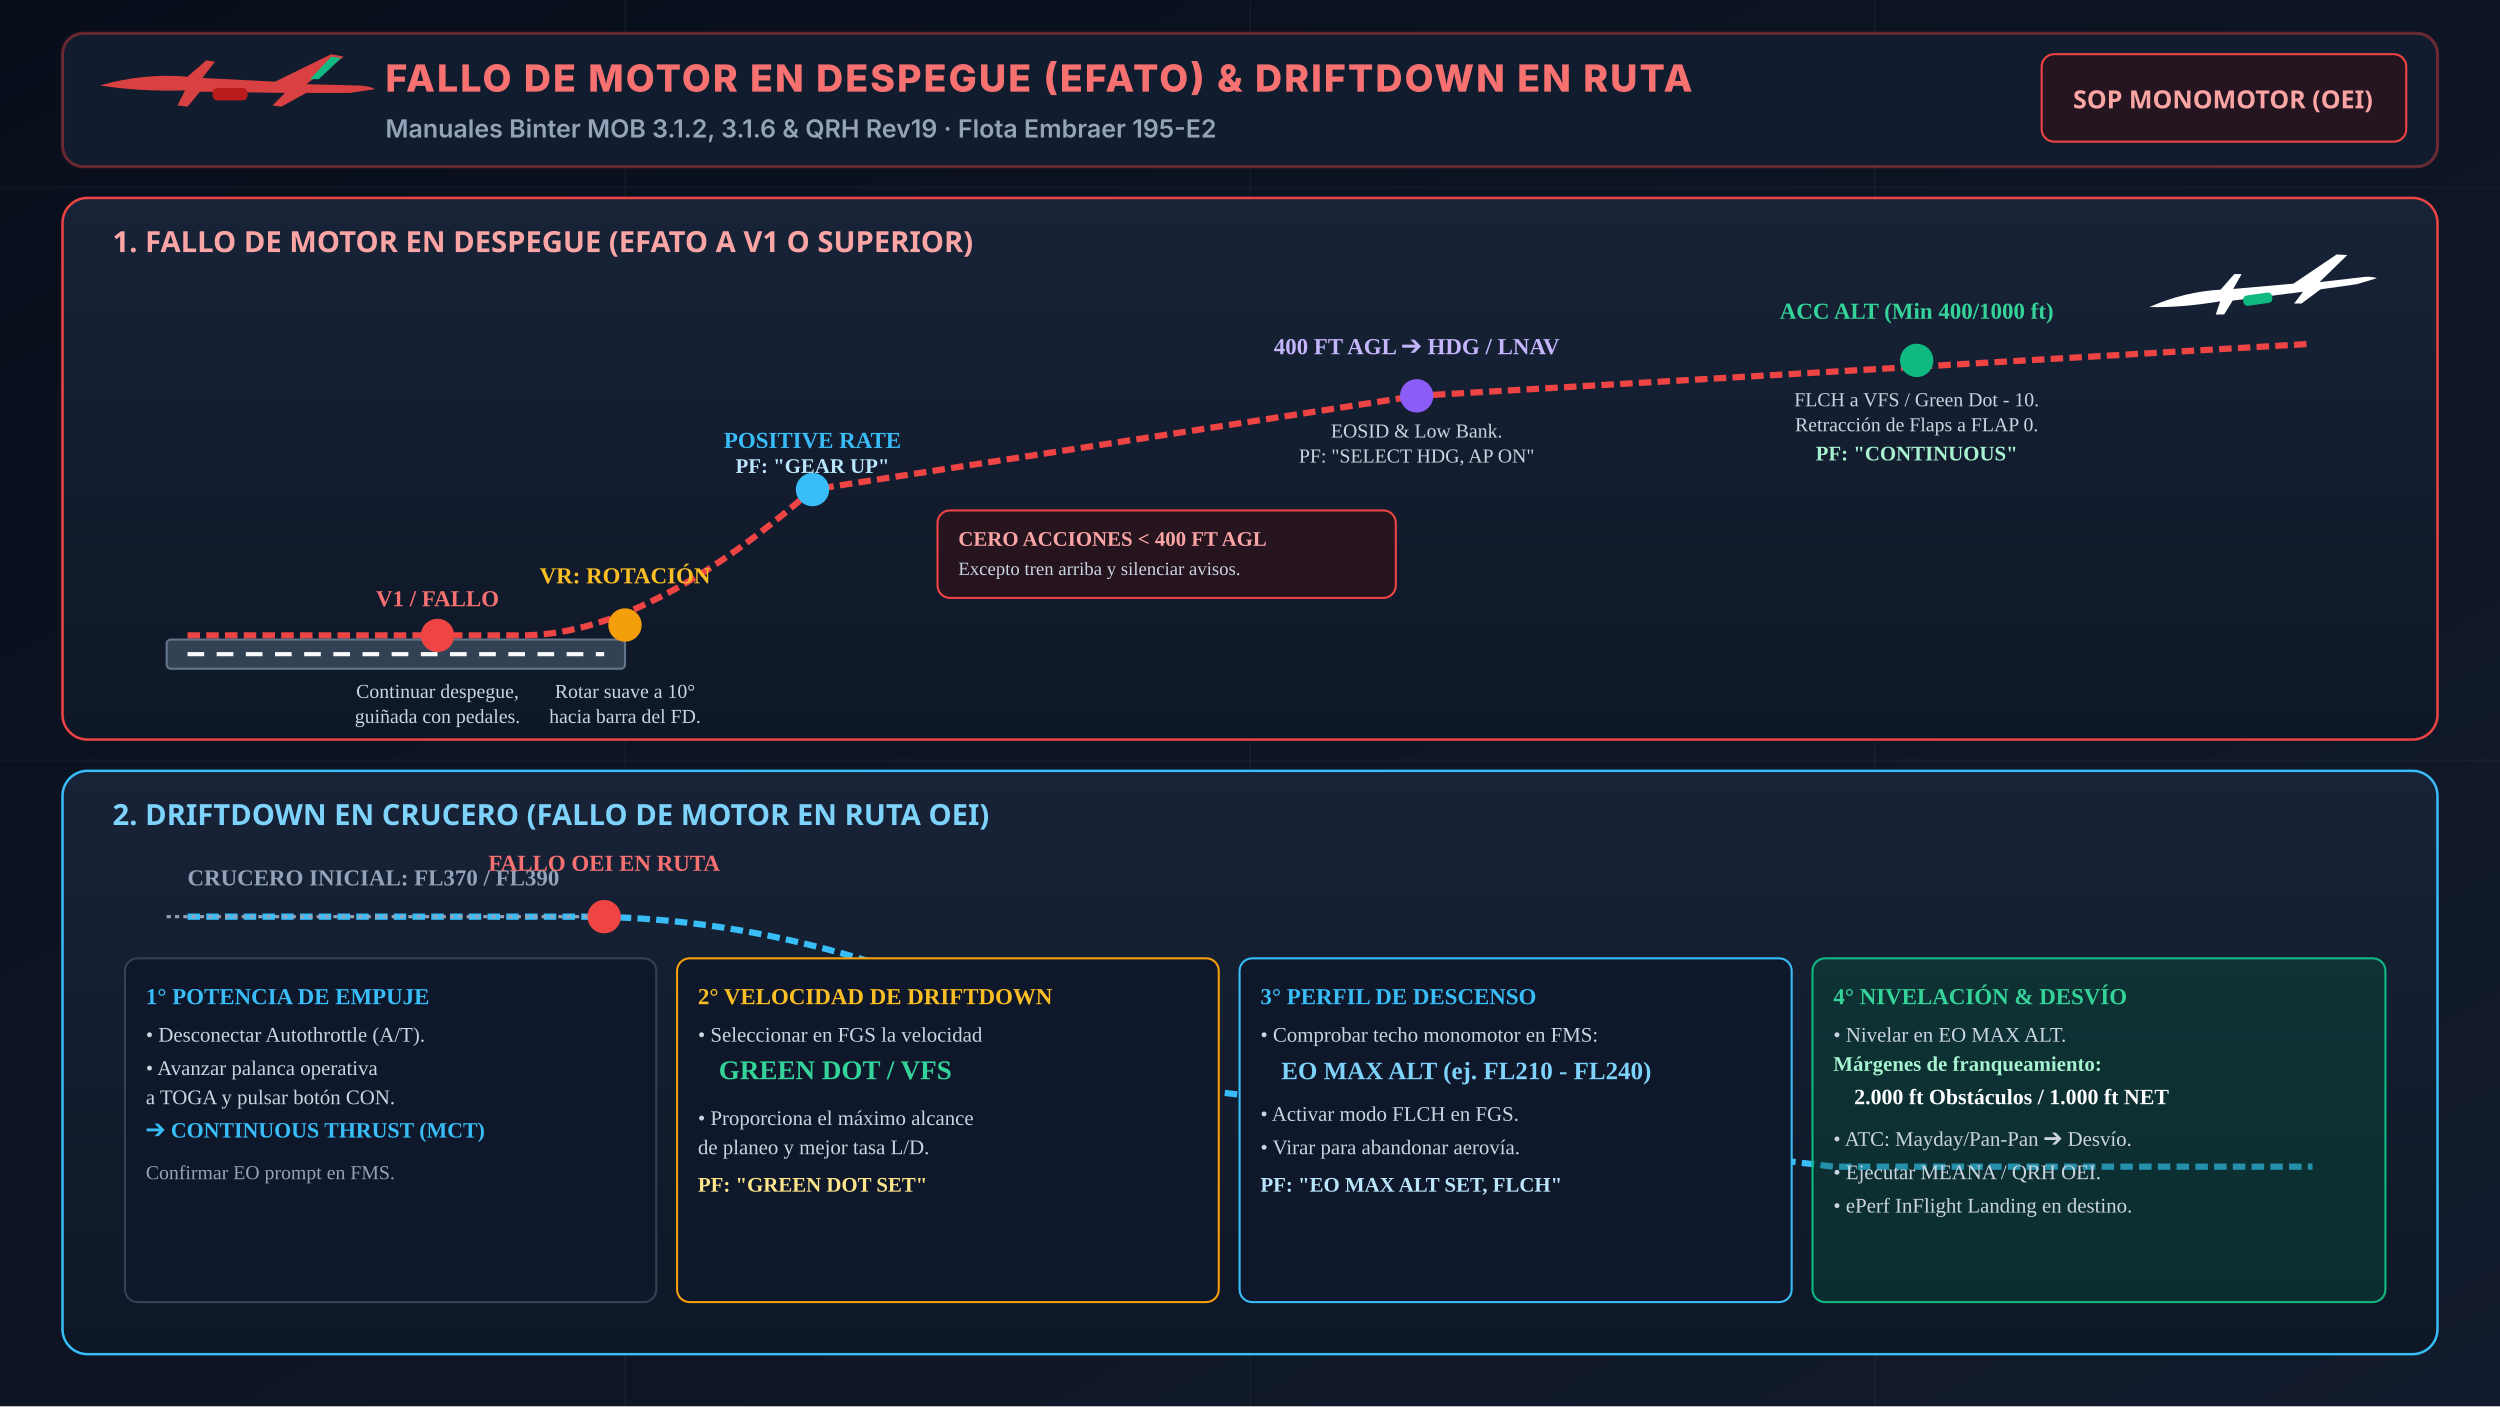
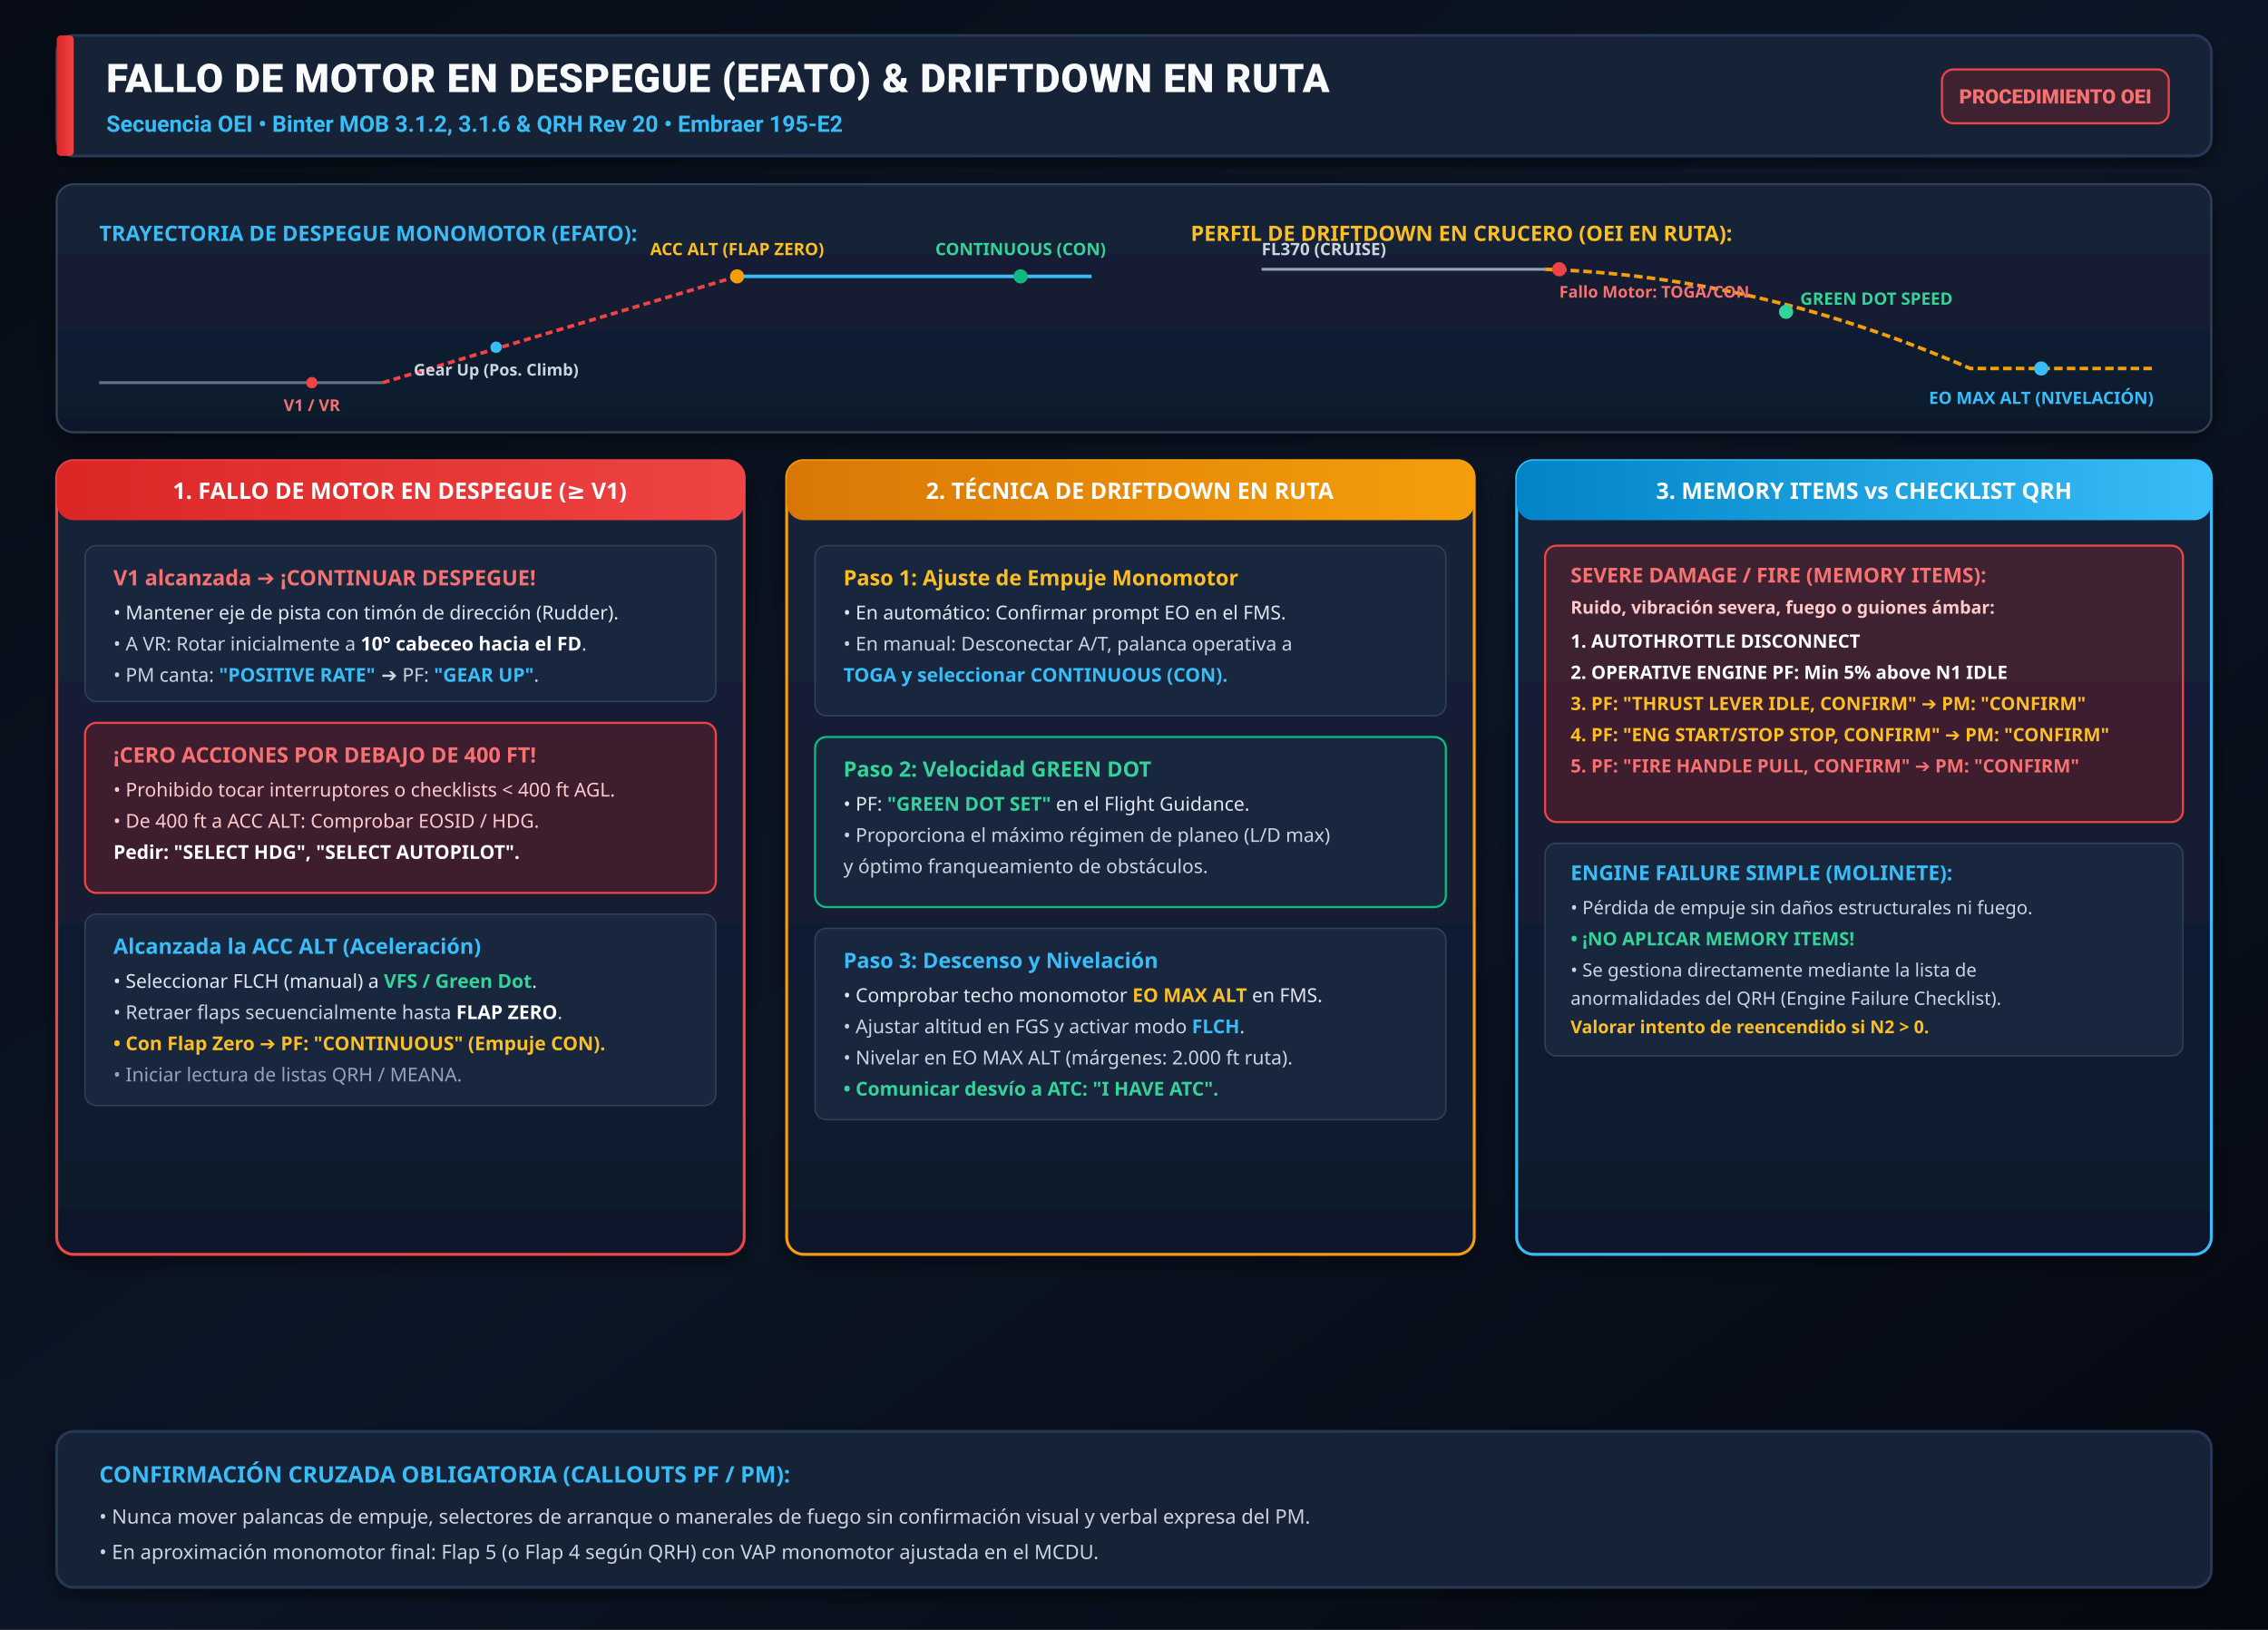
- <svg xmlns="http://www.w3.org/2000/svg" viewBox="0 0 1200 675" width="100%" height="100%">
+ <svg xmlns="http://www.w3.org/2000/svg" viewBox="0 0 1600 1150" width="100%" height="100%">
  <defs>
-     <linearGradient id="bgGradEfato" x1="0%" y1="0%" x2="100%" y2="100%">
-       <stop offset="0%" stop-color="#080e1a" />
-       <stop offset="100%" stop-color="#121b2d" />
+     <linearGradient id="bgGrad" x1="0%" y1="0%" x2="100%" y2="100%">
+       <stop offset="0%" stop-color="#070c16" />
+       <stop offset="50%" stop-color="#0c1626" />
+       <stop offset="100%" stop-color="#050810" />
    </linearGradient>
-     <linearGradient id="cardGradE" x1="0%" y1="0%" x2="0%" y2="100%">
-       <stop offset="0%" stop-color="#182338" />
-       <stop offset="100%" stop-color="#0e1726" />
+     <linearGradient id="cardGrad" x1="0%" y1="0%" x2="0%" y2="100%">
+       <stop offset="0%" stop-color="#152238" />
+       <stop offset="100%" stop-color="#0f192b" />
    </linearGradient>
-     <linearGradient id="amberGradE" x1="0%" y1="0%" x2="100%" y2="100%">
-       <stop offset="0%" stop-color="#f59e0b" />
-       <stop offset="100%" stop-color="#b45309" />
+     <linearGradient id="redGrad" x1="0%" y1="0%" x2="100%" y2="0%">
+       <stop offset="0%" stop-color="#dc2626" />
+       <stop offset="100%" stop-color="#ef4444" />
    </linearGradient>
+     <linearGradient id="goldGrad" x1="0%" y1="0%" x2="100%" y2="0%">
+       <stop offset="0%" stop-color="#d97706" />
+       <stop offset="100%" stop-color="#f59e0b" />
+     </linearGradient>
+     <linearGradient id="blueGrad" x1="0%" y1="0%" x2="100%" y2="0%">
+       <stop offset="0%" stop-color="#0284c7" />
+       <stop offset="100%" stop-color="#38bdf8" />
+     </linearGradient>
+     <filter id="shadow" x="-10%" y="-10%" width="120%" height="120%">
+       <feDropShadow dx="0" dy="6" stdDeviation="8" flood-color="#000000" flood-opacity="0.5" />
+     </filter>
  </defs>
-   <rect width="1200" height="675" fill="url(#bgGradEfato)" />
-   <g stroke="#ffffff" stroke-opacity="0.03" stroke-width="1">
-     <line x1="0" y1="90" x2="1200" y2="90" />
-     <line x1="0" y1="365" x2="1200" y2="365" />
-     <line x1="300" y1="0" x2="300" y2="675" />
-     <line x1="600" y1="0" x2="600" y2="675" />
-     <line x1="900" y1="0" x2="900" y2="675" />
+   <rect width="1600" height="1150" fill="url(#bgGrad)" />
+   <g transform="translate(40, 25)">
+     <rect width="1520" height="85" rx="12" fill="#132035" stroke="#253856" stroke-width="2" filter="url(#shadow)" />
+     <rect width="12" height="85" fill="url(#redGrad)" rx="3" />
+     <text x="35" y="40" font-family="-apple-system, BlinkMacSystemFont, 'Segoe UI', Roboto, sans-serif" font-size="28" font-weight="900" fill="#f8fafc" letter-spacing="0.5">
+       FALLO DE MOTOR EN DESPEGUE (EFATO) &amp; DRIFTDOWN EN RUTA
+     </text>
+     <text x="35" y="68" font-family="-apple-system, BlinkMacSystemFont, 'Segoe UI', Roboto, sans-serif" font-size="16" font-weight="600" fill="#38bdf8">
+       Secuencia OEI • Binter MOB 3.1.2, 3.1.6 &amp; QRH Rev 20 • Embraer 195-E2
+     </text>
+     <rect x="1330" y="24" width="160" height="38" rx="8" fill="rgba(220, 38, 38, 0.2)" stroke="#ef4444" stroke-width="1.5" />
+     <text x="1410" y="48" font-family="-apple-system, BlinkMacSystemFont, 'Segoe UI', Roboto, sans-serif" font-size="14" font-weight="800" fill="#f87171" text-anchor="middle">
+       PROCEDIMIENTO OEI
+     </text>
  </g>
-   <rect x="30" y="16" width="1140" height="64" rx="10" fill="#111c2e" stroke="#ef4444" stroke-opacity="0.4" stroke-width="1.5" />
-   <g transform="translate(48, 26) scale(0.6)">
-     <path d="M 0 25 Q 35 15 70 18 L 85 5 L 92 6 L 82 19 L 140 22 L 185 0 L 195 2 L 165 24 L 205 25 Q 215 25 220 28 L 200 31 L 165 31 L 145 42 L 138 41 L 148 31 L 80 30 L 70 42 L 62 41 L 68 29 Q 30 30 0 25 Z" fill="#ef4444" fill-opacity="0.9" />
-     <rect x="90" y="27" width="28" height="10" rx="4" fill="#b91c1c" />
-     <polygon points="185,2 193,3 175,20 168,20" fill="#10b981" />
-   </g>
-   <text x="185" y="44" fill="#f87171" font-family="system-ui, -apple-system, sans-serif" font-size="18" font-weight="800" letter-spacing="1">FALLO DE MOTOR EN DESPEGUE (EFATO) &amp; DRIFTDOWN EN RUTA</text>
-   <text x="185" y="66" fill="#94a3b8" font-family="system-ui, -apple-system, sans-serif" font-size="12" font-weight="600">Manuales Binter MOB 3.1.2, 3.1.6 &amp; QRH Rev19 · Flota Embraer 195-E2</text>
-   <rect x="980" y="26" width="175" height="42" rx="6" fill="#450a0a" fill-opacity="0.4" stroke="#ef4444" stroke-width="1" />
-   <text x="1067" y="52" fill="#fca5a5" font-family="system-ui, sans-serif" font-size="12" font-weight="700" text-anchor="middle">SOP MONOMOTOR (OEI)</text>
-   <g transform="translate(30, 95)">
-     <rect width="1140" height="260" rx="12" fill="url(#cardGradE)" stroke="#ef4444" stroke-width="1.2" />
-     <text x="24" y="26" fill="#fca5a5" font-family="system-ui, sans-serif" font-size="14" font-weight="800">1. FALLO DE MOTOR EN DESPEGUE (EFATO A V1 O SUPERIOR)</text>
-     <path d="M 60 210 L 220 210 Q 280 210 360 140 L 650 95 L 1080 70" fill="none" stroke="#ef4444" stroke-width="3" stroke-dasharray="6 3" />
-     <rect x="50" y="212" width="220" height="14" rx="2" fill="#334155" stroke="#64748b" stroke-width="1" />
-     <line x1="60" y1="219" x2="260" y2="219" stroke="#f8fafc" stroke-width="2" stroke-dasharray="8 6" />
-     <circle cx="180" cy="210" r="8" fill="#ef4444" />
-     <text x="180" y="196" fill="#f87171" font-size="11" font-weight="900" text-anchor="middle">V1 / FALLO</text>
-     <text x="180" y="240" fill="#cbd5e1" font-size="9.5" text-anchor="middle">Continuar despegue,</text>
-     <text x="180" y="252" fill="#cbd5e1" font-size="9.5" text-anchor="middle">guiñada con pedales.</text>
-     <circle cx="270" cy="205" r="8" fill="#f59e0b" />
-     <text x="270" y="185" fill="#fbbf24" font-size="11" font-weight="800" text-anchor="middle">VR: ROTACIÓN</text>
-     <text x="270" y="240" fill="#cbd5e1" font-size="9.5" text-anchor="middle">Rotar suave a 10°</text>
-     <text x="270" y="252" fill="#cbd5e1" font-size="9.5" text-anchor="middle">hacia barra del FD.</text>
-     <circle cx="360" cy="140" r="8" fill="#38bdf8" />
-     <text x="360" y="120" fill="#38bdf8" font-size="11" font-weight="800" text-anchor="middle">POSITIVE RATE</text>
-     <text x="360" y="132" fill="#bae6fd" font-size="10" font-weight="700" text-anchor="middle">PF: "GEAR UP"</text>
-     <rect x="420" y="150" width="220" height="42" rx="6" fill="#450a0a" fill-opacity="0.4" stroke="#ef4444" stroke-width="1" />
-     <text x="430" y="167" fill="#fca5a5" font-size="10" font-weight="800">CERO ACCIONES &lt; 400 FT AGL</text>
-     <text x="430" y="181" fill="#cbd5e1" font-size="9">Excepto tren arriba y silenciar avisos.</text>
-     <circle cx="650" cy="95" r="8" fill="#8b5cf6" />
-     <text x="650" y="75" fill="#c4b5fd" font-size="11" font-weight="800" text-anchor="middle">400 FT AGL ➔ HDG / LNAV</text>
-     <text x="650" y="115" fill="#cbd5e1" font-size="9.5" text-anchor="middle">EOSID &amp; Low Bank.</text>
-     <text x="650" y="127" fill="#cbd5e1" font-size="9.5" text-anchor="middle">PF: "SELECT HDG, AP ON"</text>
-     <circle cx="890" cy="78" r="8" fill="#10b981" />
-     <text x="890" y="58" fill="#34d399" font-size="11" font-weight="800" text-anchor="middle">ACC ALT (Min 400/1000 ft)</text>
-     <text x="890" y="100" fill="#cbd5e1" font-size="9.5" text-anchor="middle">FLCH a VFS / Green Dot - 10.</text>
-     <text x="890" y="112" fill="#cbd5e1" font-size="9.5" text-anchor="middle">Retracción de Flaps a FLAP 0.</text>
-     <text x="890" y="126" fill="#a7f3d0" font-size="10" font-weight="800" text-anchor="middle">PF: "CONTINUOUS"</text>
-     <g transform="translate(1000, 40) rotate(-8) scale(0.5)">
-       <path d="M 0 25 Q 35 15 70 18 L 85 5 L 92 6 L 82 19 L 140 22 L 185 0 L 195 2 L 165 24 L 205 25 Q 215 25 220 28 L 200 31 L 165 31 L 145 42 L 138 41 L 148 31 L 80 30 L 70 42 L 62 41 L 68 29 Q 30 30 0 25 Z" fill="#ffffff" />
-       <rect x="90" y="27" width="28" height="10" rx="4" fill="#10b981" />
+   <g transform="translate(40, 130)">
+     <rect width="1520" height="175" rx="12" fill="url(#cardGrad)" stroke="#334155" stroke-width="1.5" filter="url(#shadow)" />
+     <g transform="translate(30, 20)">
+       <text x="0" y="20" font-family="sans-serif" font-size="15" font-weight="800" fill="#38bdf8">TRAYECTORIA DE DESPEGUE MONOMOTOR (EFATO):</text>
+       <line x1="0" y1="120" x2="200" y2="120" stroke="#64748b" stroke-width="2" />
+       <line x1="200" y1="120" x2="450" y2="45" stroke="#ef4444" stroke-width="2.5" stroke-dasharray="5,3" />
+       <line x1="450" y1="45" x2="700" y2="45" stroke="#38bdf8" stroke-width="2.5" />
+       <circle cx="150" cy="120" r="4" fill="#ef4444" />
+       <text x="150" y="140" font-family="sans-serif" font-size="11.5" font-weight="700" fill="#f87171" text-anchor="middle">V1 / VR</text>
+       <circle cx="280" cy="95" r="4" fill="#38bdf8" />
+       <text x="280" y="115" font-family="sans-serif" font-size="11.5" font-weight="600" fill="#cbd5e1" text-anchor="middle">Gear Up (Pos. Climb)</text>
+       <circle cx="450" cy="45" r="5" fill="#f59e0b" />
+       <text x="450" y="30" font-family="sans-serif" font-size="12" font-weight="800" fill="#fbbf24" text-anchor="middle">ACC ALT (FLAP ZERO)</text>
+       <circle cx="650" cy="45" r="5" fill="#10b981" />
+       <text x="650" y="30" font-family="sans-serif" font-size="12" font-weight="800" fill="#34d399" text-anchor="middle">CONTINUOUS (CON)</text>
+     </g>
+     <g transform="translate(800, 20)">
+       <text x="0" y="20" font-family="sans-serif" font-size="15" font-weight="800" fill="#fbbf24">PERFIL DE DRIFTDOWN EN CRUCERO (OEI EN RUTA):</text>
+       <line x1="50" y1="40" x2="250" y2="40" stroke="#94a3b8" stroke-width="2" />
+       <text x="50" y="30" font-family="sans-serif" font-size="12" font-weight="700" fill="#cbd5e1">FL370 (CRUISE)</text>
+       <path d="M 250,40 Q 400,45 550,110 L 680,110" fill="none" stroke="#f59e0b" stroke-width="2.5" stroke-dasharray="6,3" />
+       <circle cx="260" cy="40" r="5" fill="#ef4444" />
+       <text x="260" y="60" font-family="sans-serif" font-size="11.5" font-weight="700" fill="#f87171">Fallo Motor: TOGA/CON</text>
+       <circle cx="420" cy="70" r="5" fill="#34d399" />
+       <text x="430" y="65" font-family="sans-serif" font-size="12" font-weight="800" fill="#34d399">GREEN DOT SPEED</text>
+       <circle cx="600" cy="110" r="5" fill="#38bdf8" />
+       <text x="600" y="135" font-family="sans-serif" font-size="12" font-weight="800" fill="#38bdf8" text-anchor="middle">EO MAX ALT (NIVELACIÓN)</text>
    </g>
  </g>
-   <g transform="translate(30, 370)">
-     <rect width="1140" height="280" rx="12" fill="url(#cardGradE)" stroke="#38bdf8" stroke-width="1.2" />
-     <text x="24" y="26" fill="#7dd3fc" font-family="system-ui, sans-serif" font-size="14" font-weight="800">2. DRIFTDOWN EN CRUCERO (FALLO DE MOTOR EN RUTA OEI)</text>
-     <path d="M 60 70 L 250 70 Q 380 70 520 150 L 850 190 L 1080 190" fill="none" stroke="#38bdf8" stroke-width="3" stroke-dasharray="6 3" />
-     <line x1="50" y1="70" x2="260" y2="70" stroke="#94a3b8" stroke-width="1.5" stroke-dasharray="2 2" />
-     <text x="60" y="55" fill="#94a3b8" font-size="11" font-weight="700">CRUCERO INICIAL: FL370 / FL390</text>
-     <circle cx="260" cy="70" r="8" fill="#ef4444" />
-     <text x="260" y="48" fill="#f87171" font-size="11" font-weight="800" text-anchor="middle">FALLO OEI EN RUTA</text>
-     <rect x="30" y="90" width="255" height="165" rx="6" fill="#0f172a" stroke="#334155" stroke-width="1" />
-     <text x="40" y="112" fill="#38bdf8" font-size="11" font-weight="800">1° POTENCIA DE EMPUJE</text>
-     <text x="40" y="130" fill="#cbd5e1" font-size="10">• Desconectar Autothrottle (A/T).</text>
-     <text x="40" y="146" fill="#cbd5e1" font-size="10">• Avanzar palanca operativa</text>
-     <text x="40" y="160" fill="#cbd5e1" font-size="10">  a TOGA y pulsar botón CON.</text>
-     <text x="40" y="176" fill="#38bdf8" font-size="10.5" font-weight="700">➔ CONTINUOUS THRUST (MCT)</text>
-     <text x="40" y="196" fill="#94a3b8" font-size="9.5">Confirmar EO prompt en FMS.</text>
-     <rect x="295" y="90" width="260" height="165" rx="6" fill="#0f172a" stroke="#f59e0b" stroke-width="1" />
-     <text x="305" y="112" fill="#fbbf24" font-size="11" font-weight="800">2° VELOCIDAD DE DRIFTDOWN</text>
-     <text x="305" y="130" fill="#cbd5e1" font-size="10">• Seleccionar en FGS la velocidad</text>
-     <text x="315" y="148" fill="#34d399" font-size="13" font-weight="900">GREEN DOT / VFS</text>
-     <text x="305" y="170" fill="#cbd5e1" font-size="10">• Proporciona el máximo alcance</text>
-     <text x="305" y="184" fill="#cbd5e1" font-size="10">  de planeo y mejor tasa L/D.</text>
-     <text x="305" y="202" fill="#fde68a" font-size="10" font-weight="700">PF: "GREEN DOT SET"</text>
-     <rect x="565" y="90" width="265" height="165" rx="6" fill="#0f172a" stroke="#38bdf8" stroke-width="1" />
-     <text x="575" y="112" fill="#38bdf8" font-size="11" font-weight="800">3° PERFIL DE DESCENSO</text>
-     <text x="575" y="130" fill="#cbd5e1" font-size="10">• Comprobar techo monomotor en FMS:</text>
-     <text x="585" y="148" fill="#7dd3fc" font-size="12" font-weight="800">EO MAX ALT (ej. FL210 - FL240)</text>
-     <text x="575" y="168" fill="#cbd5e1" font-size="10">• Activar modo FLCH en FGS.</text>
-     <text x="575" y="184" fill="#cbd5e1" font-size="10">• Virar para abandonar aerovía.</text>
-     <text x="575" y="202" fill="#bae6fd" font-size="10" font-weight="700">PF: "EO MAX ALT SET, FLCH"</text>
-     <rect x="840" y="90" width="275" height="165" rx="6" fill="#064e3b" fill-opacity="0.4" stroke="#10b981" stroke-width="1" />
-     <text x="850" y="112" fill="#34d399" font-size="11" font-weight="800">4° NIVELACIÓN &amp; DESVÍO</text>
-     <text x="850" y="130" fill="#cbd5e1" font-size="10">• Nivelar en EO MAX ALT.</text>
-     <text x="850" y="144" fill="#a7f3d0" font-size="10" font-weight="700">Márgenes de franqueamiento:</text>
-     <text x="860" y="160" fill="#ffffff" font-size="10.5" font-weight="700">2.000 ft Obstáculos / 1.000 ft NET</text>
-     <text x="850" y="180" fill="#cbd5e1" font-size="10">• ATC: Mayday/Pan-Pan ➔ Desvío.</text>
-     <text x="850" y="196" fill="#cbd5e1" font-size="10">• Ejecutar MEANA / QRH OEI.</text>
-     <text x="850" y="212" fill="#cbd5e1" font-size="10">• ePerf InFlight Landing en destino.</text>
+   <g transform="translate(40, 325)">
+     <g transform="translate(0, 0)">
+       <rect width="485" height="560" rx="12" fill="url(#cardGrad)" stroke="#ef4444" stroke-width="2" filter="url(#shadow)" />
+       <rect width="485" height="42" rx="12" fill="url(#redGrad)" />
+       <text x="242" y="27" font-family="sans-serif" font-size="16" font-weight="900" fill="#ffffff" text-anchor="middle">
+         1. FALLO DE MOTOR EN DESPEGUE (≥ V1)
+       </text>
+       <g transform="translate(20, 60)" font-family="sans-serif">
+         <rect width="445" height="110" rx="8" fill="#18263e" stroke="#334155" stroke-width="1" />
+         <text x="20" y="28" font-size="15" font-weight="800" fill="#f87171">V1 alcanzada ➔ ¡CONTINUAR DESPEGUE!</text>
+         <text x="20" y="52" font-size="13.5" font-weight="500" fill="#e2e8f0">• Mantener eje de pista con timón de dirección (Rudder).</text>
+         <text x="20" y="74" font-size="13.5" font-weight="500" fill="#cbd5e1">• A VR: Rotar inicialmente a <tspan font-weight="700" fill="#ffffff">10° cabeceo hacia el FD</tspan>.</text>
+         <text x="20" y="96" font-size="13.5" font-weight="500" fill="#cbd5e1">• PM canta: <tspan font-weight="700" fill="#38bdf8">"POSITIVE RATE"</tspan> ➔ PF: <tspan font-weight="700" fill="#38bdf8">"GEAR UP"</tspan>.</text>
+         <g transform="translate(0, 125)">
+           <rect width="445" height="120" rx="8" fill="rgba(220, 38, 38, 0.2)" stroke="#ef4444" stroke-width="1.5" />
+           <text x="20" y="28" font-size="15" font-weight="800" fill="#f87171">¡CERO ACCIONES POR DEBAJO DE 400 FT!</text>
+           <text x="20" y="52" font-size="13.5" font-weight="500" fill="#fecaca">• Prohibido tocar interruptores o checklists &lt; 400 ft AGL.</text>
+           <text x="20" y="74" font-size="13.5" font-weight="500" fill="#fecaca">• De 400 ft a ACC ALT: Comprobar EOSID / HDG.</text>
+           <text x="20" y="96" font-size="13.5" font-weight="700" fill="#ffffff">Pedir: "SELECT HDG", "SELECT AUTOPILOT".</text>
+         </g>
+         <g transform="translate(0, 260)">
+           <rect width="445" height="135" rx="8" fill="#18263e" stroke="#334155" stroke-width="1" />
+           <text x="20" y="28" font-size="15" font-weight="800" fill="#38bdf8">Alcanzada la ACC ALT (Aceleración)</text>
+           <text x="20" y="52" font-size="13.5" font-weight="500" fill="#e2e8f0">• Seleccionar FLCH (manual) a <tspan font-weight="800" fill="#34d399">VFS / Green Dot</tspan>.</text>
+           <text x="20" y="74" font-size="13.5" font-weight="500" fill="#cbd5e1">• Retraer flaps secuencialmente hasta <tspan font-weight="700" fill="#ffffff">FLAP ZERO</tspan>.</text>
+           <text x="20" y="96" font-size="13.5" font-weight="700" fill="#fbbf24">• Con Flap Zero ➔ PF: "CONTINUOUS" (Empuje CON).</text>
+           <text x="20" y="118" font-size="13.5" font-weight="500" fill="#94a3b8">• Iniciar lectura de listas QRH / MEANA.</text>
+         </g>
+       </g>
+     </g>
+     <g transform="translate(515, 0)">
+       <rect width="485" height="560" rx="12" fill="url(#cardGrad)" stroke="#f59e0b" stroke-width="2" filter="url(#shadow)" />
+       <rect width="485" height="42" rx="12" fill="url(#goldGrad)" />
+       <text x="242" y="27" font-family="sans-serif" font-size="16" font-weight="900" fill="#ffffff" text-anchor="middle">
+         2. TÉCNICA DE DRIFTDOWN EN RUTA
+       </text>
+       <g transform="translate(20, 60)" font-family="sans-serif">
+         <rect width="445" height="120" rx="8" fill="#18263e" stroke="#334155" stroke-width="1" />
+         <text x="20" y="28" font-size="15" font-weight="800" fill="#fbbf24">Paso 1: Ajuste de Empuje Monomotor</text>
+         <text x="20" y="52" font-size="13.5" font-weight="500" fill="#e2e8f0">• En automático: Confirmar prompt EO en el FMS.</text>
+         <text x="20" y="74" font-size="13.5" font-weight="500" fill="#cbd5e1">• En manual: Desconectar A/T, palanca operativa a</text>
+         <text x="20" y="96" font-size="13.5" font-weight="700" fill="#38bdf8">TOGA y seleccionar CONTINUOUS (CON).</text>
+         <g transform="translate(0, 135)">
+           <rect width="445" height="120" rx="8" fill="#18263e" stroke="#10b981" stroke-width="1.5" />
+           <text x="20" y="28" font-size="15" font-weight="800" fill="#34d399">Paso 2: Velocidad GREEN DOT</text>
+           <text x="20" y="52" font-size="13.5" font-weight="500" fill="#e2e8f0">• PF: <tspan font-weight="800" fill="#34d399">"GREEN DOT SET"</tspan> en el Flight Guidance.</text>
+           <text x="20" y="74" font-size="13.5" font-weight="500" fill="#cbd5e1">• Proporciona el máximo régimen de planeo (L/D max)</text>
+           <text x="20" y="96" font-size="13.5" font-weight="500" fill="#cbd5e1">y óptimo franqueamiento de obstáculos.</text>
+         </g>
+         <g transform="translate(0, 270)">
+           <rect width="445" height="135" rx="8" fill="#18263e" stroke="#334155" stroke-width="1" />
+           <text x="20" y="28" font-size="15" font-weight="800" fill="#38bdf8">Paso 3: Descenso y Nivelación</text>
+           <text x="20" y="52" font-size="13.5" font-weight="500" fill="#e2e8f0">• Comprobar techo monomotor <tspan font-weight="700" fill="#fbbf24">EO MAX ALT</tspan> en FMS.</text>
+           <text x="20" y="74" font-size="13.5" font-weight="500" fill="#cbd5e1">• Ajustar altitud en FGS y activar modo <tspan font-weight="700" fill="#38bdf8">FLCH</tspan>.</text>
+           <text x="20" y="96" font-size="13.5" font-weight="500" fill="#cbd5e1">• Nivelar en EO MAX ALT (márgenes: 2.000 ft ruta).</text>
+           <text x="20" y="118" font-size="13.5" font-weight="700" fill="#34d399">• Comunicar desvío a ATC: "I HAVE ATC".</text>
+         </g>
+       </g>
+     </g>
+     <g transform="translate(1030, 0)">
+       <rect width="490" height="560" rx="12" fill="url(#cardGrad)" stroke="#38bdf8" stroke-width="2" filter="url(#shadow)" />
+       <rect width="490" height="42" rx="12" fill="url(#blueGrad)" />
+       <text x="245" y="27" font-family="sans-serif" font-size="16" font-weight="900" fill="#ffffff" text-anchor="middle">
+         3. MEMORY ITEMS vs CHECKLIST QRH
+       </text>
+       <g transform="translate(20, 60)" font-family="sans-serif">
+         <rect width="450" height="195" rx="8" fill="rgba(220, 38, 38, 0.2)" stroke="#ef4444" stroke-width="1.5" />
+         <text x="18" y="26" font-size="14.5" font-weight="800" fill="#f87171">SEVERE DAMAGE / FIRE (MEMORY ITEMS):</text>
+         <text x="18" y="48" font-size="12.5" font-weight="600" fill="#fecaca">Ruido, vibración severa, fuego o guiones ámbar:</text>
+         <text x="18" y="72" font-size="13" font-weight="700" fill="#ffffff">1. AUTOTHROTTLE DISCONNECT</text>
+         <text x="18" y="94" font-size="13" font-weight="700" fill="#ffffff">2. OPERATIVE ENGINE PF: Min 5% above N1 IDLE</text>
+         <text x="18" y="116" font-size="13" font-weight="700" fill="#fbbf24">3. PF: "THRUST LEVER IDLE, CONFIRM" ➔ PM: "CONFIRM"</text>
+         <text x="18" y="138" font-size="13" font-weight="700" fill="#fbbf24">4. PF: "ENG START/STOP STOP, CONFIRM" ➔ PM: "CONFIRM"</text>
+         <text x="18" y="160" font-size="13" font-weight="700" fill="#f87171">5. PF: "FIRE HANDLE PULL, CONFIRM" ➔ PM: "CONFIRM"</text>
+         <g transform="translate(0, 210)">
+           <rect width="450" height="150" rx="8" fill="#18263e" stroke="#334155" stroke-width="1" />
+           <text x="18" y="26" font-size="14.5" font-weight="800" fill="#38bdf8">ENGINE FAILURE SIMPLE (MOLINETE):</text>
+           <text x="18" y="50" font-size="13" font-weight="500" fill="#cbd5e1">• Pérdida de empuje sin daños estructurales ni fuego.</text>
+           <text x="18" y="72" font-size="13" font-weight="700" fill="#34d399">• ¡NO APLICAR MEMORY ITEMS!</text>
+           <text x="18" y="94" font-size="13" font-weight="500" fill="#cbd5e1">• Se gestiona directamente mediante la lista de</text>
+           <text x="18" y="114" font-size="13" font-weight="500" fill="#cbd5e1">anormalidades del QRH (Engine Failure Checklist).</text>
+           <text x="18" y="134" font-size="12.5" font-weight="600" fill="#fbbf24">Valorar intento de reencendido si N2 &gt; 0.</text>
+         </g>
+       </g>
+     </g>
+   </g>
+   <g transform="translate(40, 1010)">
+     <rect width="1520" height="110" rx="12" fill="#132035" stroke="#253856" stroke-width="2" filter="url(#shadow)" />
+     <text x="30" y="36" font-family="sans-serif" font-size="16" font-weight="800" fill="#38bdf8">
+       CONFIRMACIÓN CRUZADA OBLIGATORIA (CALLOUTS PF / PM):
+     </text>
+     <text x="30" y="65" font-family="sans-serif" font-size="14" font-weight="500" fill="#cbd5e1">
+       • Nunca mover palancas de empuje, selectores de arranque o manerales de fuego sin confirmación visual y verbal expresa del PM.
+     </text>
+     <text x="30" y="90" font-family="sans-serif" font-size="14" font-weight="500" fill="#cbd5e1">
+       • En aproximación monomotor final: Flap 5 (o Flap 4 según QRH) con VAP monomotor ajustada en el MCDU.
+     </text>
  </g>
</svg>
